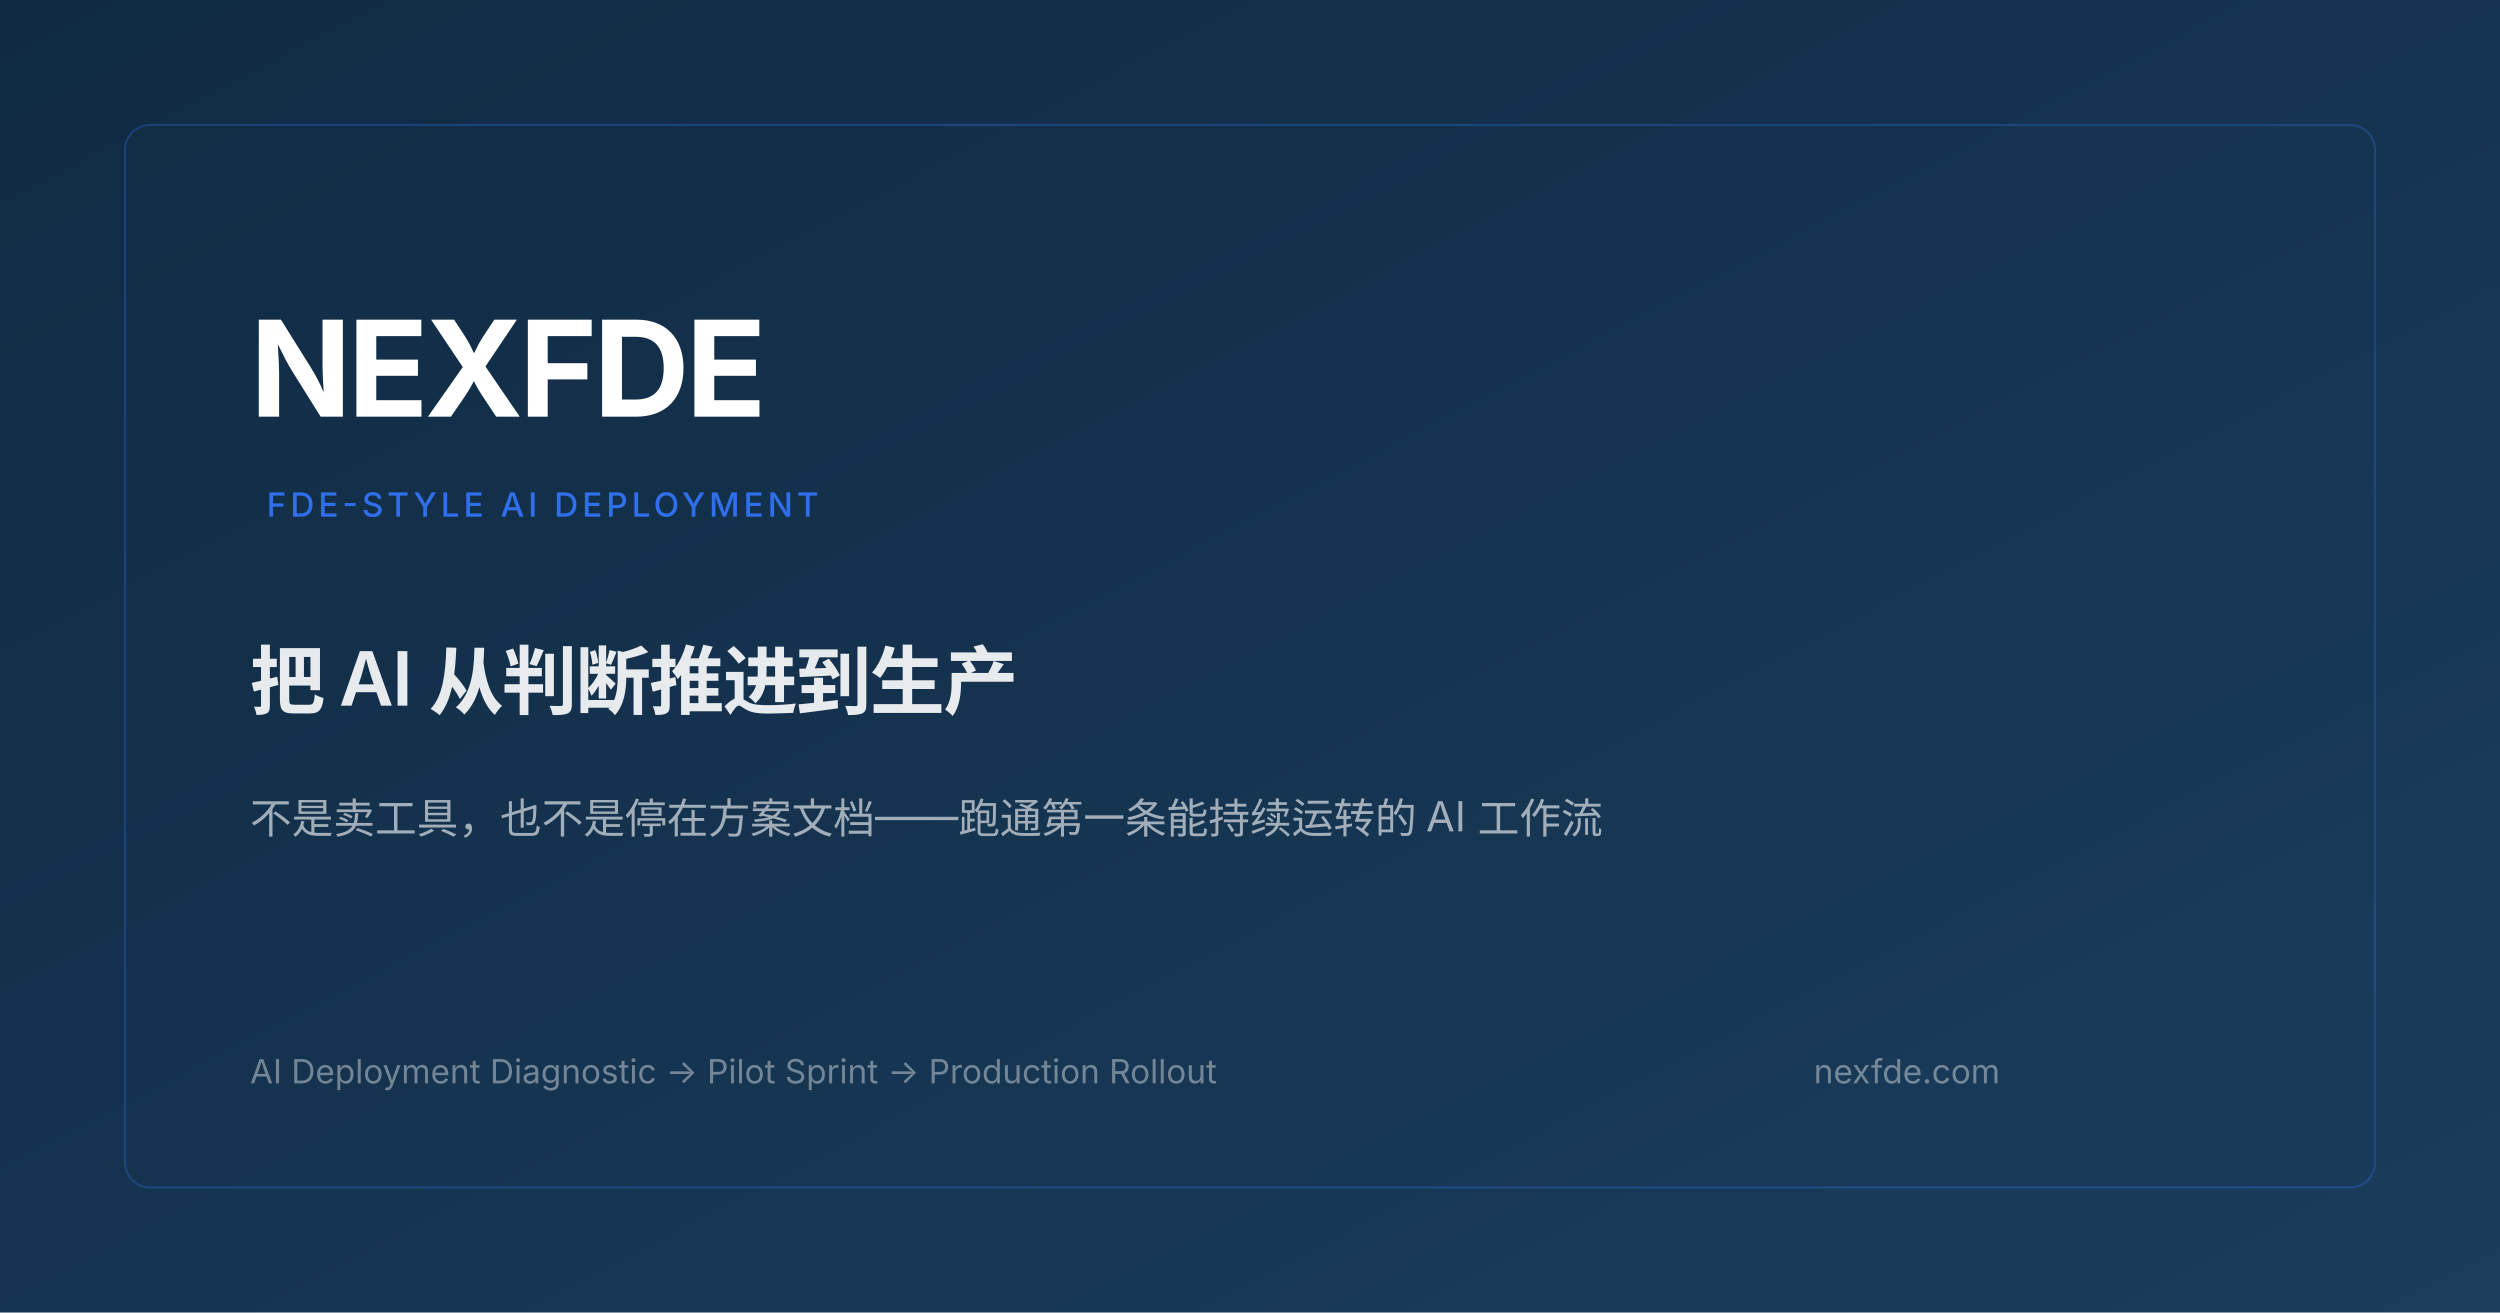
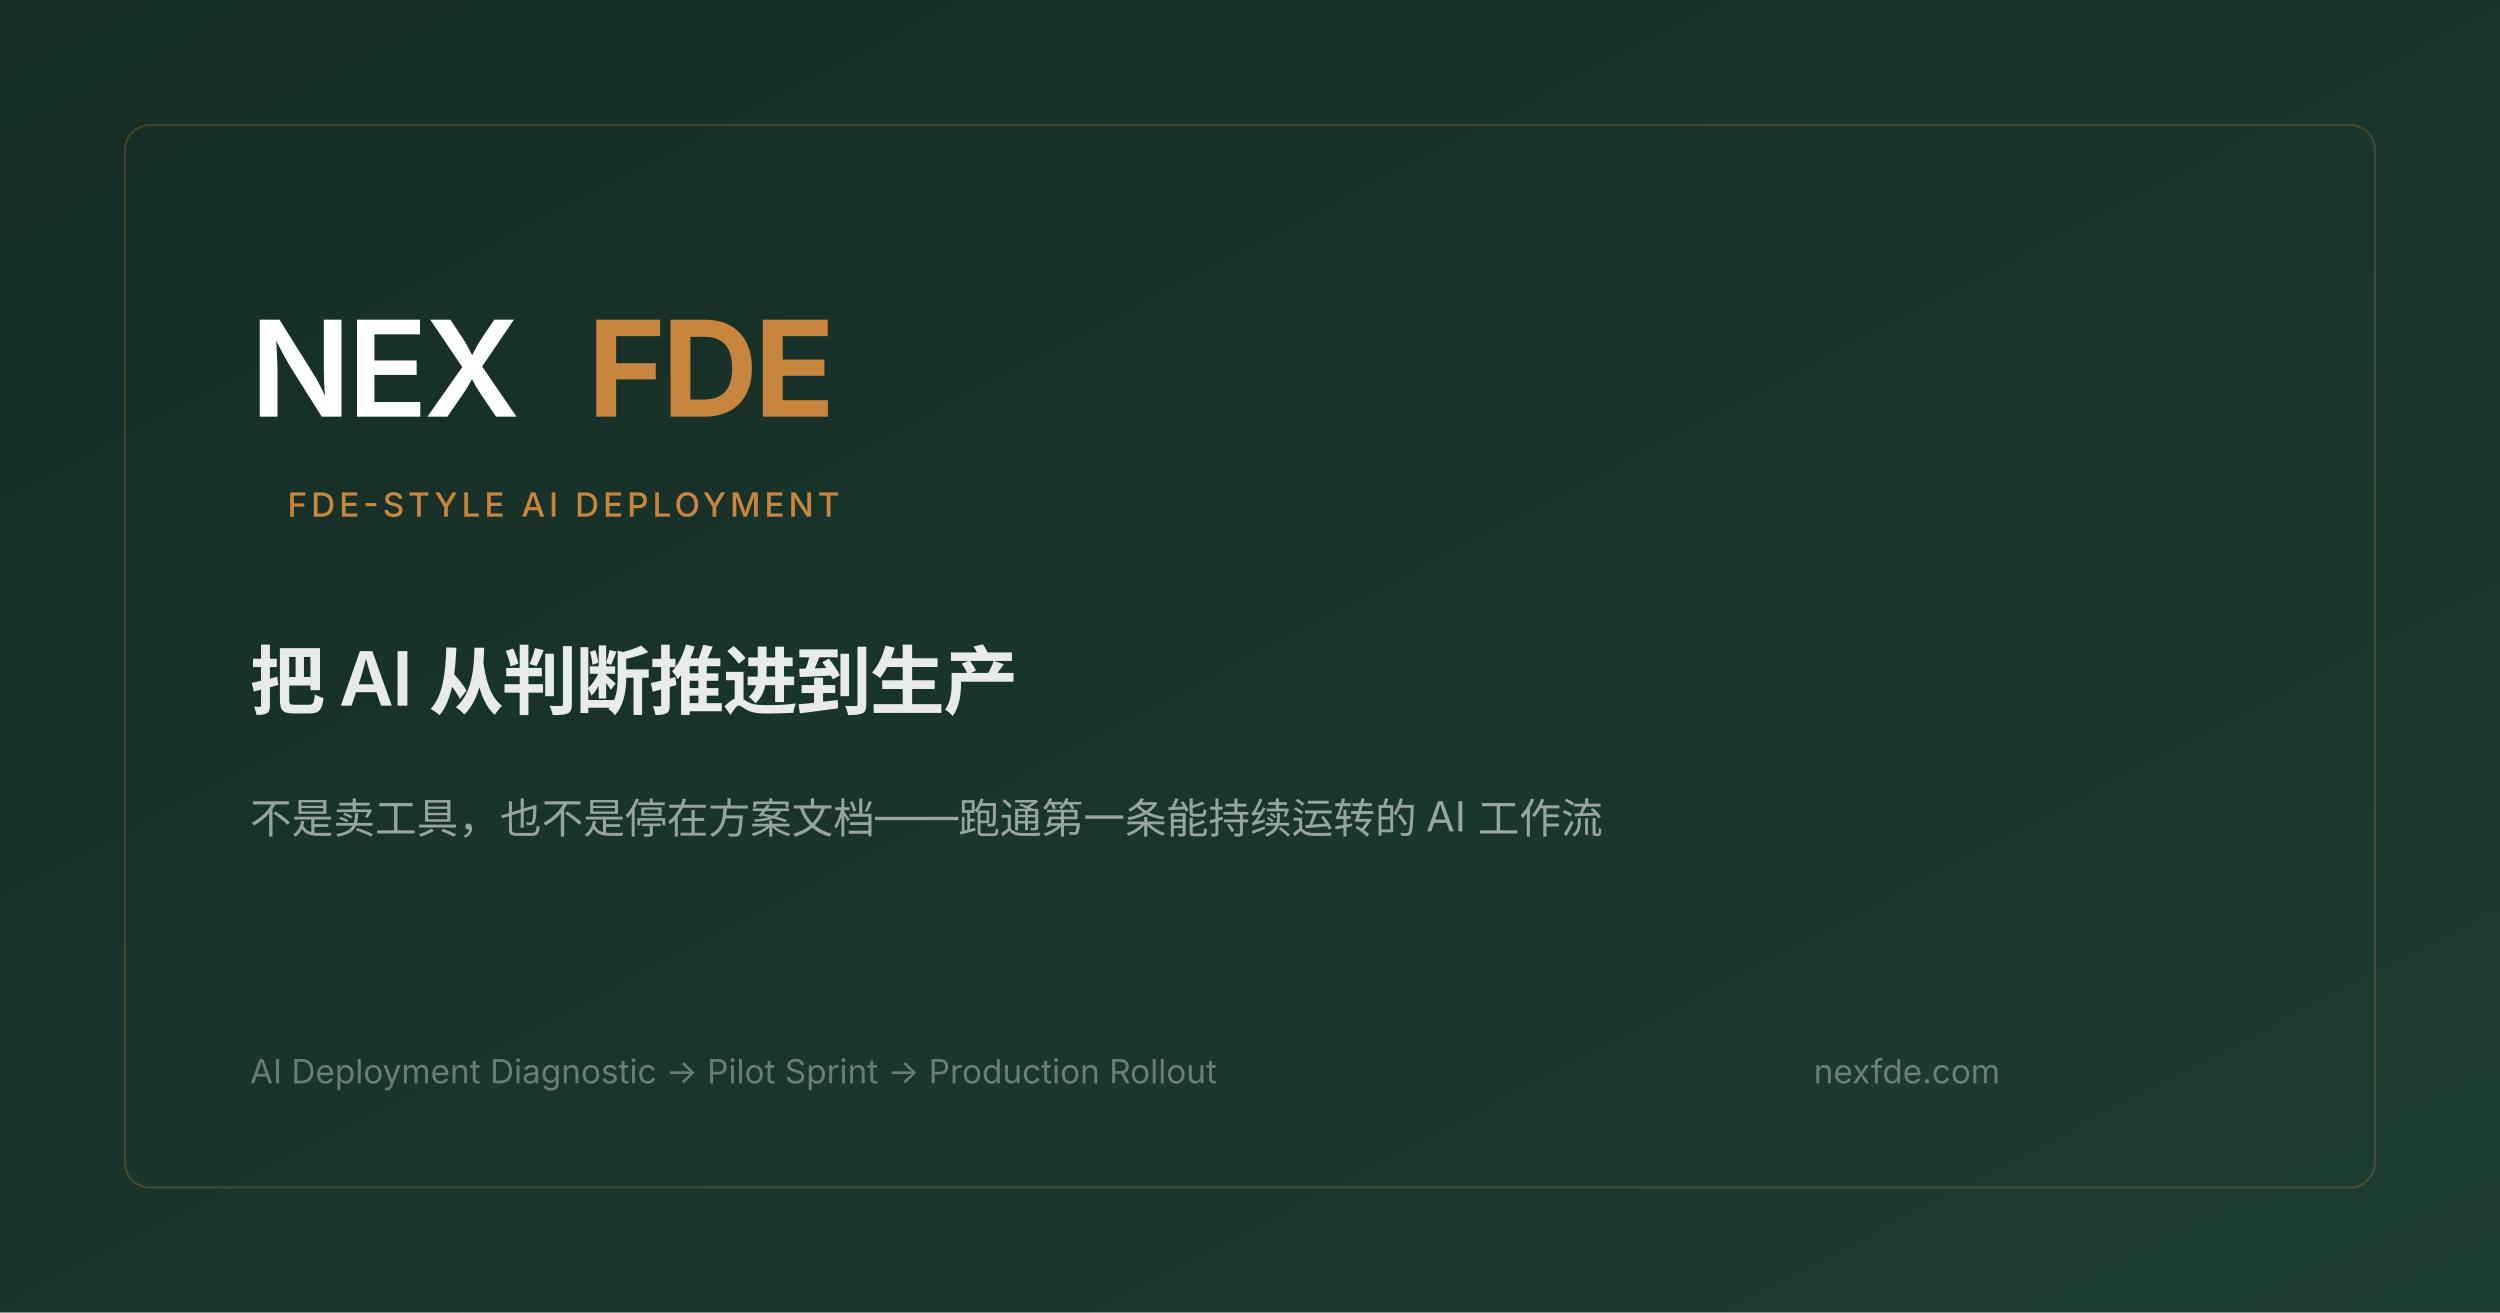
<svg xmlns="http://www.w3.org/2000/svg" width="1200" height="630" viewBox="0 0 1200 630">
  <defs>
    <linearGradient id="bg" x1="0" y1="0" x2="1" y2="1">
-       <stop offset="0%" stop-color="#102A43" />
-       <stop offset="100%" stop-color="#1a3d5c" />
+       <stop offset="0%" stop-color="#152D25" />
+       <stop offset="100%" stop-color="#1E3D32" />
    </linearGradient>
  </defs>
  <rect width="1200" height="630" fill="url(#bg)" />
-   <rect x="60" y="60" width="1080" height="510" rx="12" fill="none" stroke="#2F6FEB" stroke-width="1" opacity="0.3" />
-   <text x="120" y="200" font-family="Inter,-apple-system,sans-serif" font-size="64" font-weight="700" fill="#FFFFFF" letter-spacing="-0.03em">NEXFDE</text>
-   <text x="128" y="248" font-family="Inter,-apple-system,sans-serif" font-size="16" font-weight="500" fill="#2F6FEB" letter-spacing="0.12em">FDE-STYLE AI DEPLOYMENT</text>
+   <rect x="60" y="60" width="1080" height="510" rx="12" fill="none" stroke="#C8853E" stroke-width="1" opacity="0.25" />
+   <text x="120" y="200" font-family="Inter,-apple-system,sans-serif" font-size="64" font-weight="600" fill="#FFFFFF" letter-spacing="-0.03em">NEX</text>
+   <text x="282" y="200" font-family="Inter,-apple-system,sans-serif" font-size="64" font-weight="700" fill="#C8853E" letter-spacing="-0.03em">FDE</text>
+   <text x="138" y="248" font-family="Inter,-apple-system,sans-serif" font-size="16" font-weight="500" fill="#C8853E" letter-spacing="0.12em">FDE-STYLE AI DEPLOYMENT</text>
  <text x="120" y="340" font-family="Inter,-apple-system,sans-serif" font-size="36" font-weight="600" fill="rgba(255,255,255,0.9)" letter-spacing="-0.02em">把 AI 从判断推进到生产</text>
-   <text x="120" y="400" font-family="Inter,-apple-system,sans-serif" font-size="20" fill="rgba(255,255,255,0.6)">不是卖工具，也不是停在方案文档——跑通第一条能持续运转的 AI 工作流</text>
-   <text x="120" y="520" font-family="Inter,-apple-system,sans-serif" font-size="16" fill="rgba(255,255,255,0.4)">AI Deployment Diagnostic → Pilot Sprint → Production Rollout</text>
-   <text x="960" y="520" font-family="Inter,-apple-system,sans-serif" font-size="16" fill="rgba(255,255,255,0.4)" text-anchor="end">nexfde.com</text>
+   <text x="120" y="400" font-family="Inter,-apple-system,sans-serif" font-size="20" fill="rgba(255,255,255,0.55)">不是卖工具，也不是停在方案文档——跑通第一条能持续运转的 AI 工作流</text>
+   <text x="120" y="520" font-family="Inter,-apple-system,sans-serif" font-size="16" fill="rgba(255,255,255,0.35)">AI Deployment Diagnostic → Pilot Sprint → Production Rollout</text>
+   <text x="960" y="520" font-family="Inter,-apple-system,sans-serif" font-size="16" fill="rgba(255,255,255,0.35)" text-anchor="end">nexfde.com</text>
</svg>
